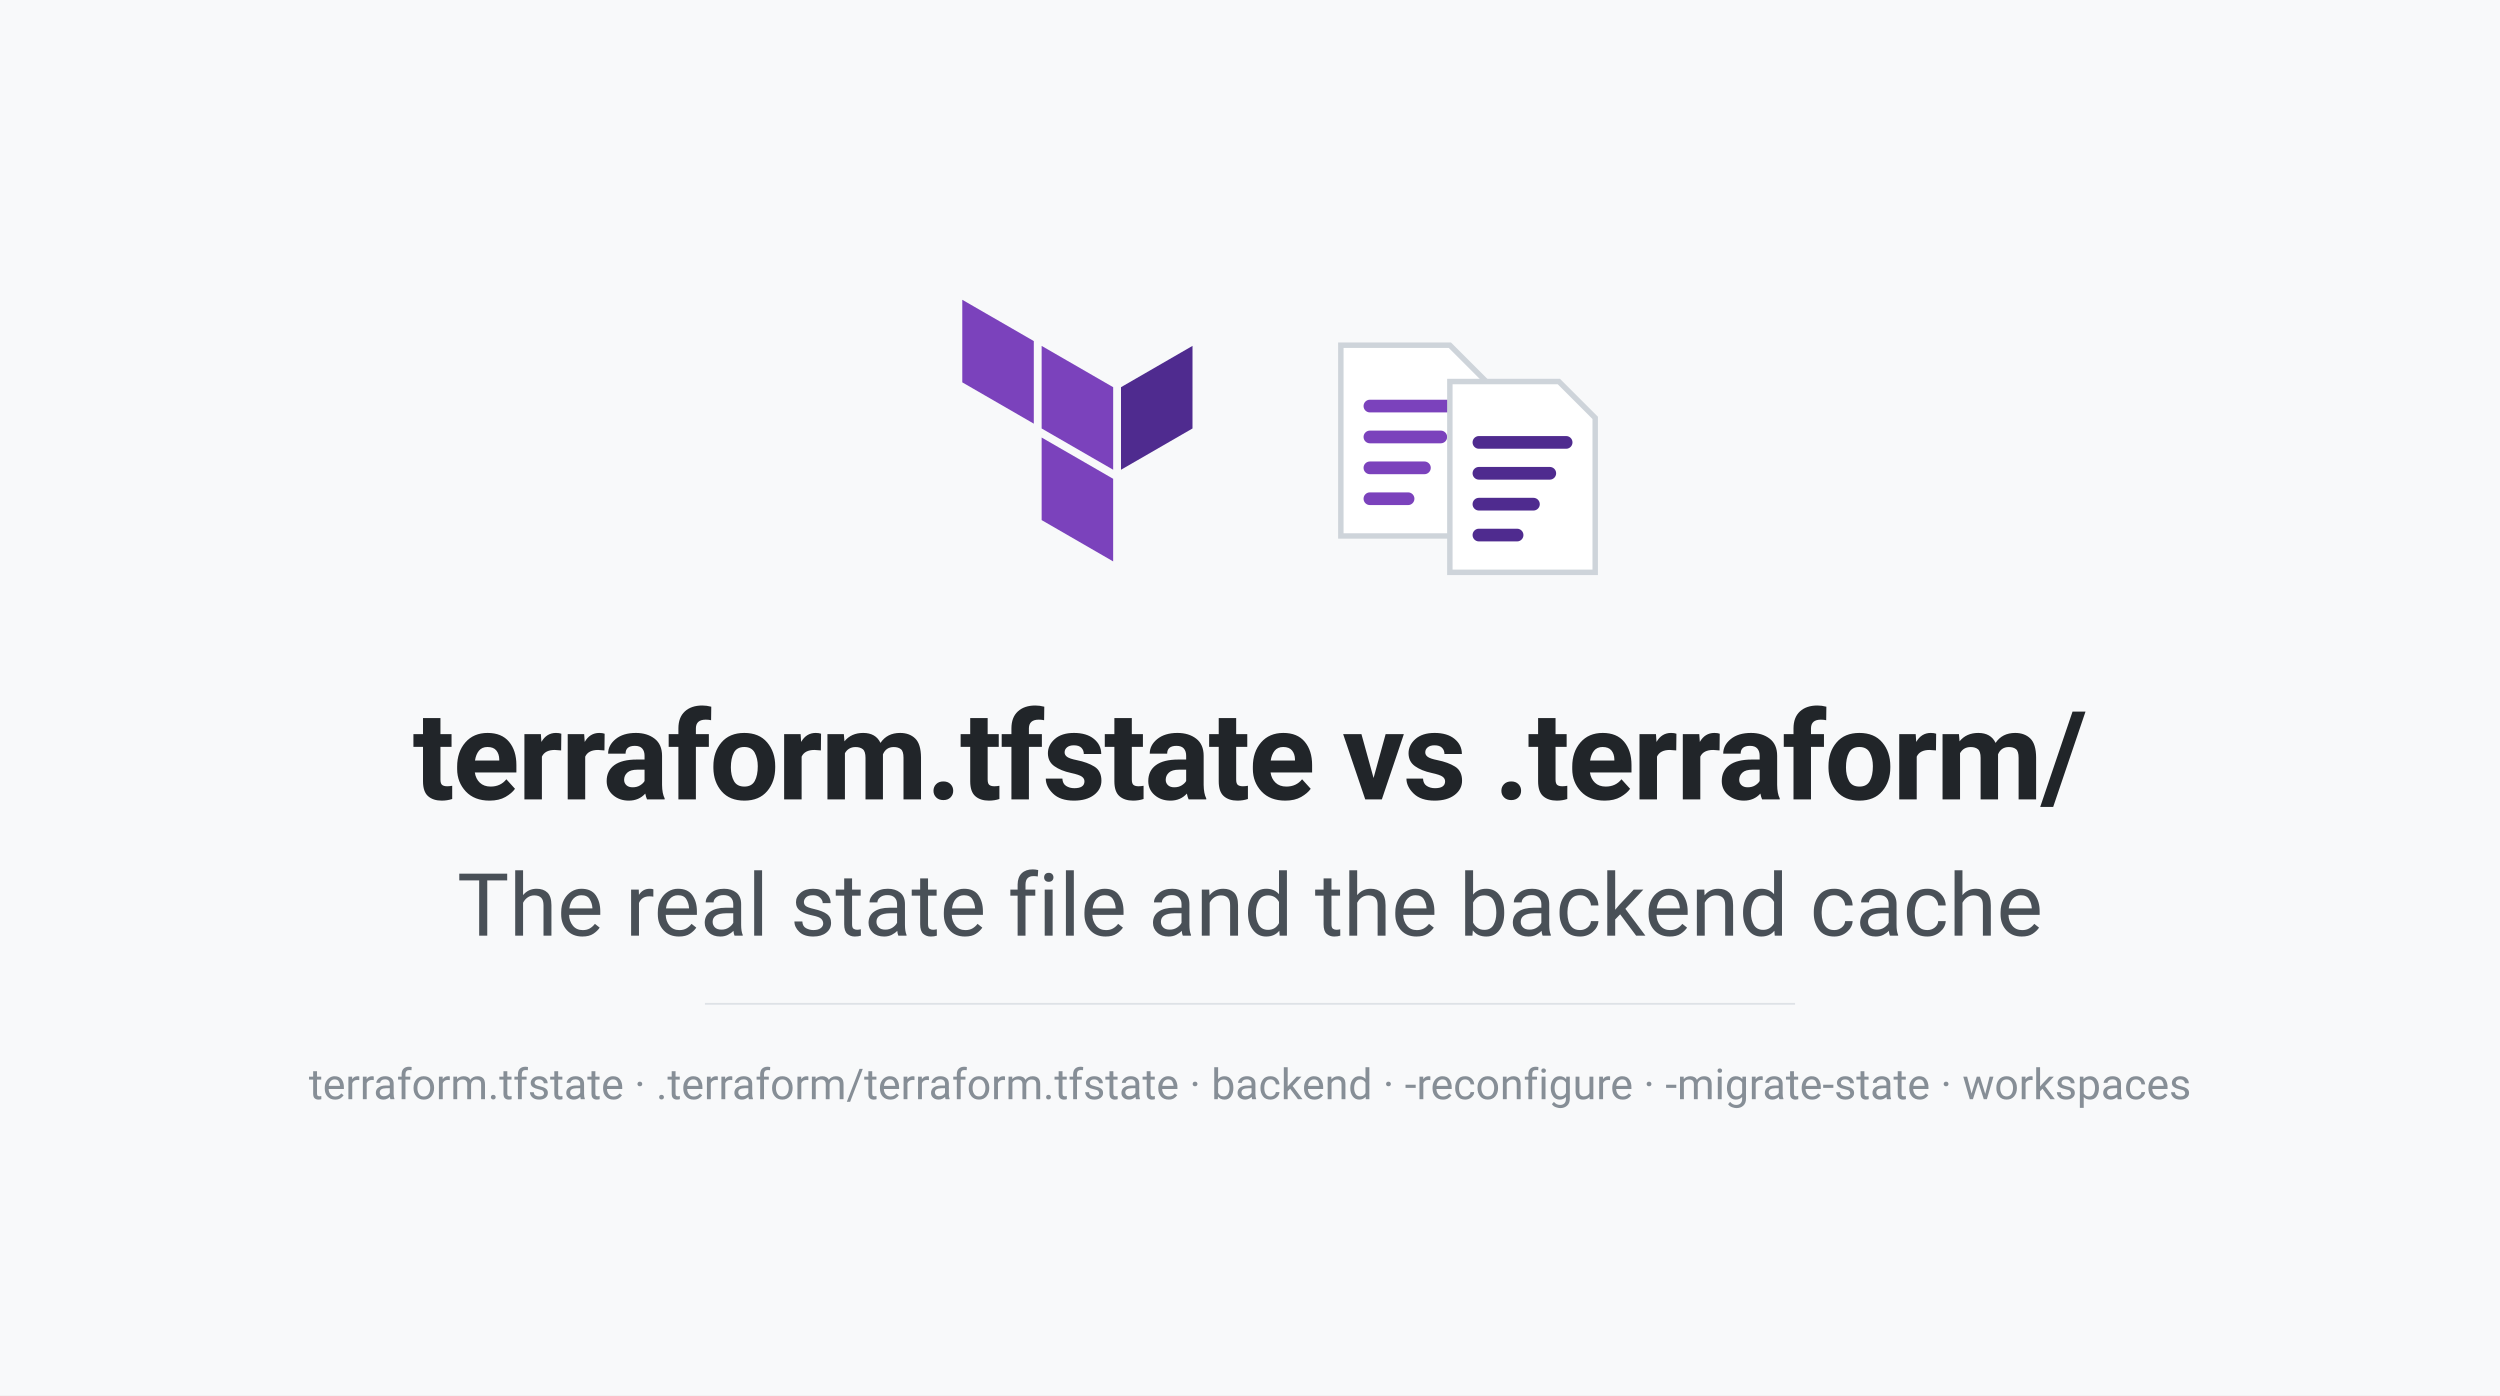
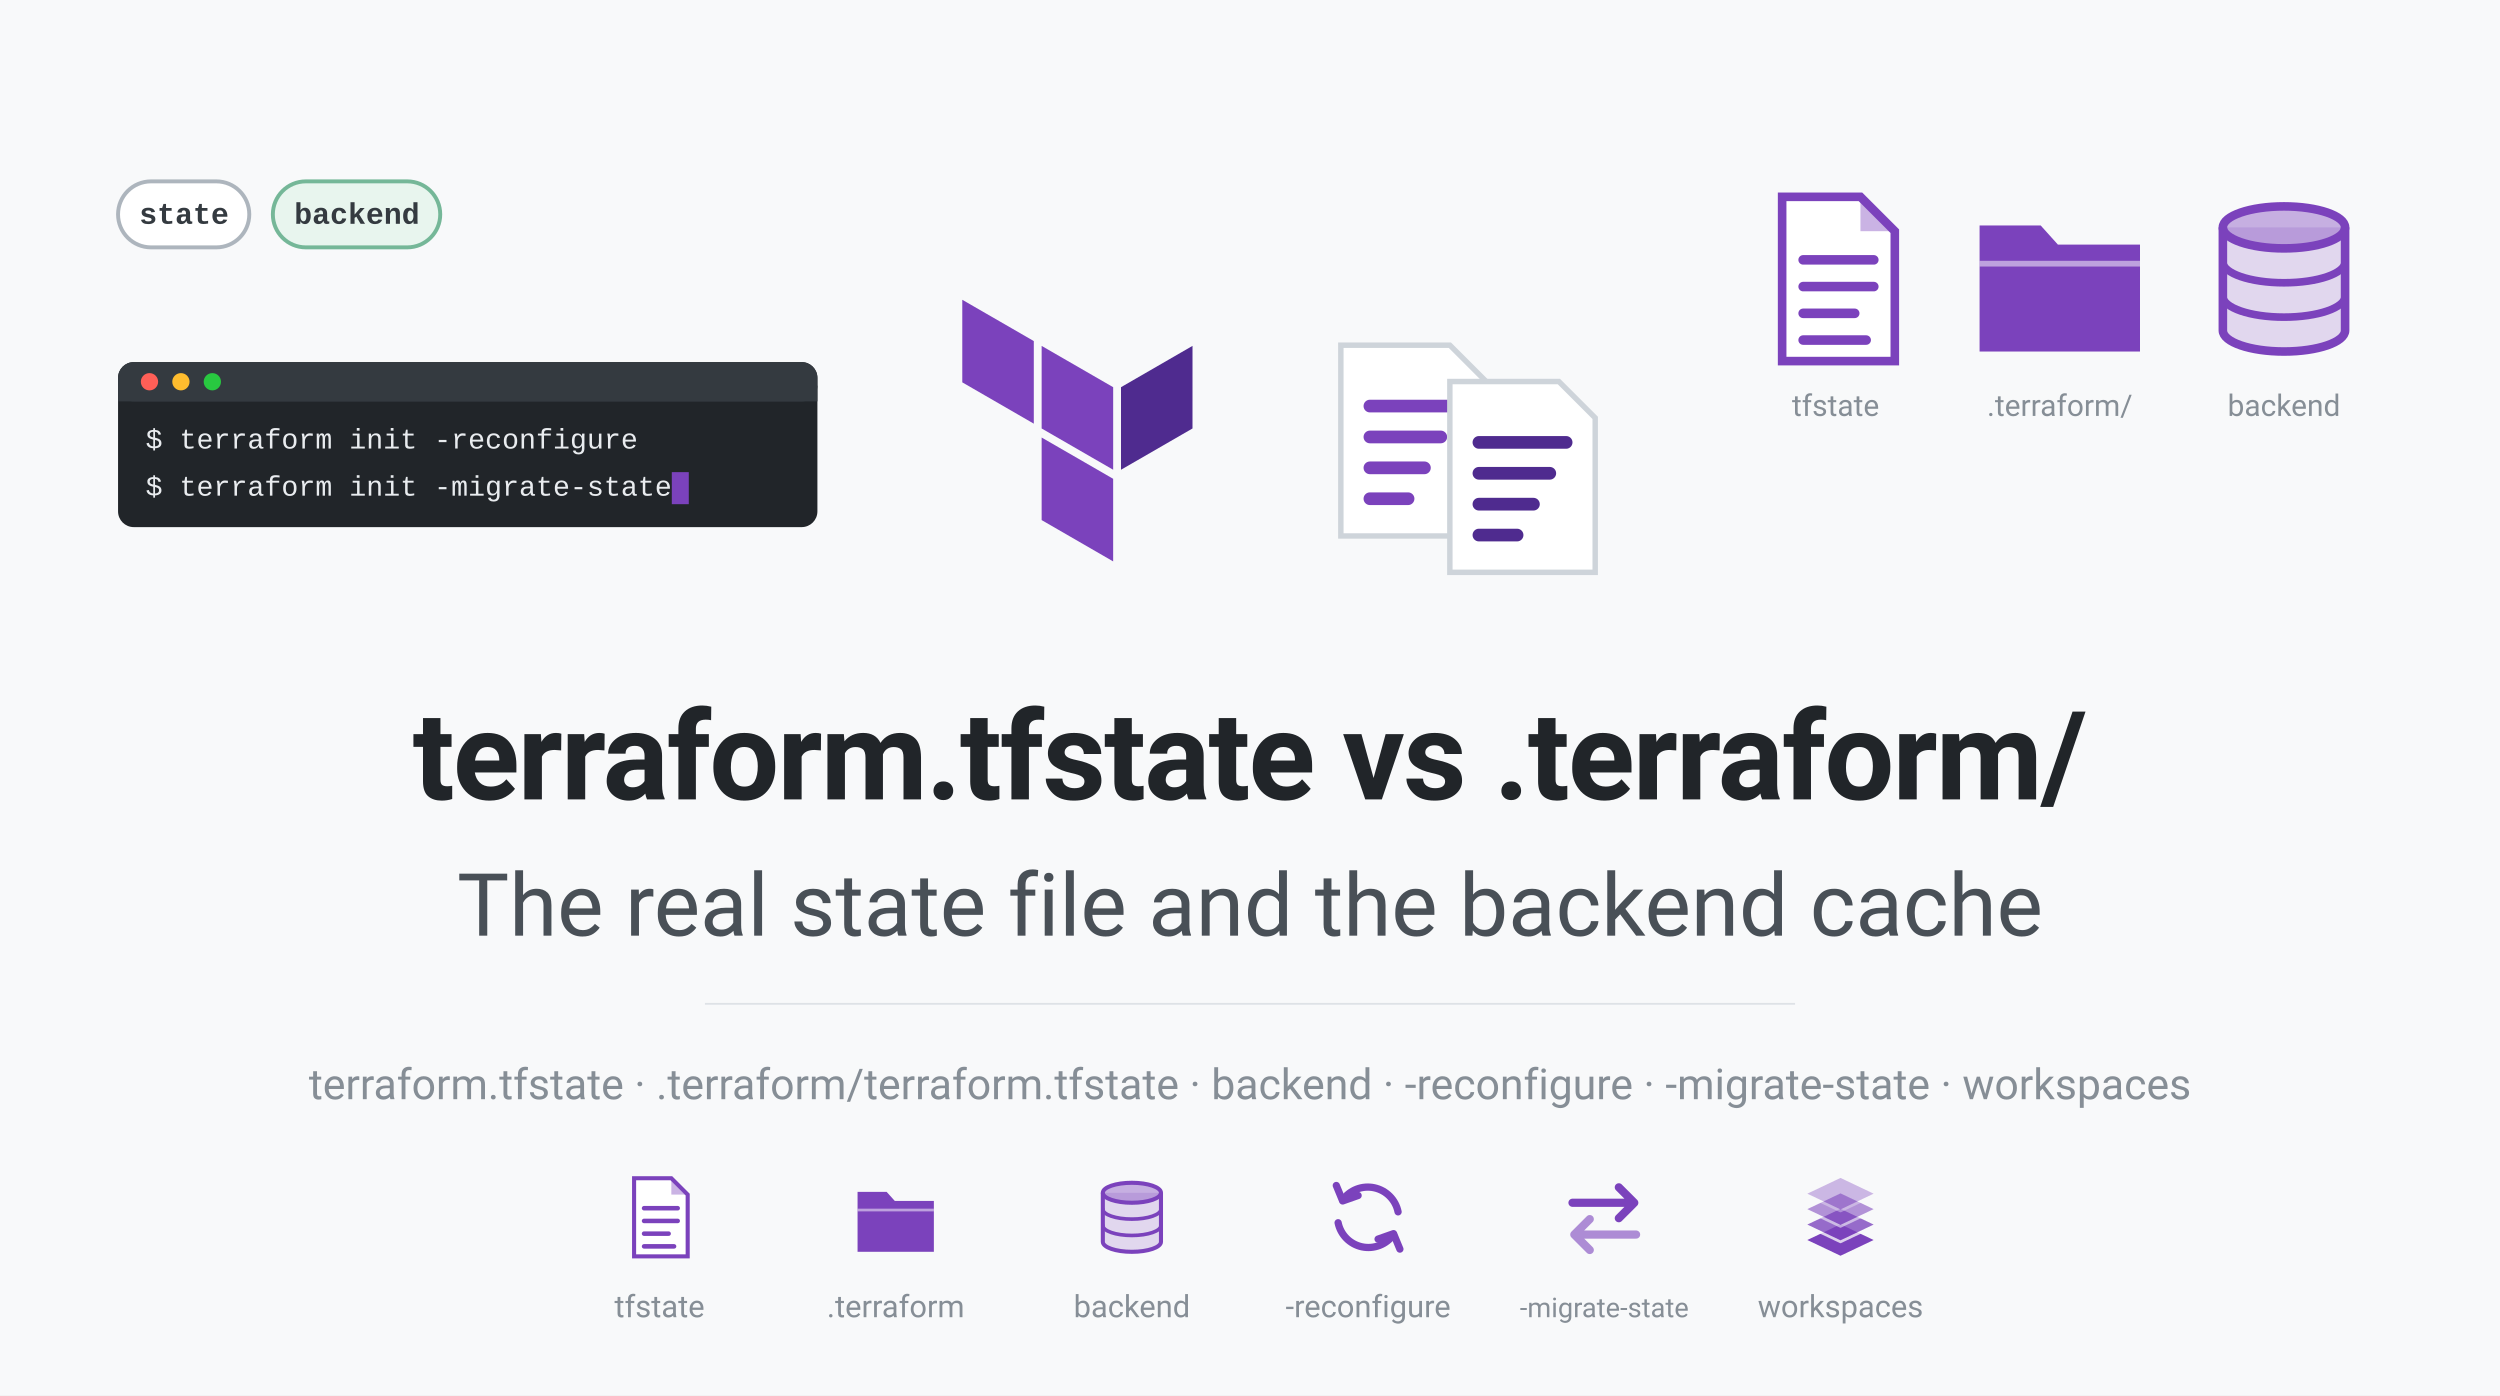
<svg xmlns="http://www.w3.org/2000/svg" width="2752" height="1536" viewBox="0 0 2752 1536" font-family="Roboto, 'Helvetica Neue', Arial, sans-serif" role="img" aria-labelledby="t d">
  <defs>
    <style>
      .bg  { fill: #f8f9fa; }
      .a   { fill: #7b42bc; }
      .a2  { fill: #4f2b8f; }
      .ink { fill: #343a40; }
      .pap { fill: #ffffff; stroke: #ced4da; stroke-width: 6; }
      .ln  { stroke: #adb5bd; stroke-width: 10; stroke-linecap: round; fill: none; }
      .al  { stroke: #7b42bc; stroke-width: 16; stroke-linecap: round; stroke-linejoin: round; fill: none; }
      .wt  { fill: #ffffff; }
      .h   { font-weight: 700; fill: #212529; letter-spacing: -2px; }
      .s   { fill: #495057; }
      .n   { fill: #868e96; }
      .r   { stroke: #dee2e6; stroke-width: 2; }
      @media (prefers-color-scheme: dark) {
        .bg  { fill: #161b22; }
        .ink { fill: #c9d1d9; }
        .pap { fill: #0d1117; stroke: #30363d; }
        .ln  { stroke: #484f58; }
        .h   { fill: #f0f6fc; }
        .s   { fill: #c9d1d9; }
        .n   { fill: #8b949e; }
        .r   { stroke: #30363d; }
      }
    </style>
  </defs>
  <rect class="bg" width="2752" height="1536" />
+   <g id="vignettes">
+     <style>
+   .vf   { fill: #7b42bc; }
+   .vs   { stroke: #7b42bc; fill: none; stroke-linecap: round; stroke-linejoin: round; }
+   .vs2  { stroke: #7b42bc; fill: none; stroke-linecap: round; stroke-linejoin: round; opacity: .6; }
+   .vsw  { stroke: #7b42bc; stroke-width: 9; }
+   .vl   { fill: #7b42bc; fill-opacity: .18; }
+   .vl2  { fill: #7b42bc; fill-opacity: .4; }
+   .vp   { fill: #ffffff; }
+   .vg   { stroke: #ced4da; fill: none; stroke-linecap: round; }
+   .vg2  { fill: #adb5bd; }
+   .vbg  { stroke: #f8f9fa; stroke-width: 6; stroke-linejoin: round; }
+   .vink { fill: #343a40; stroke: #343a40; }
+   .vn   { fill: #868e96; }
+   .var  { stroke: #7b42bc; stroke-width: 7; fill: none; stroke-linecap: round; stroke-linejoin: round; }
+   .vpn  { fill: #ffffff; stroke: #adb5bd; stroke-width: 5; }
+   .vpg  { fill: #e8f5ee; stroke: #75b798; stroke-width: 5; }
+   .vpv  { fill: #f3effc; stroke: #a98eda; stroke-width: 5; }
+   .vterm{ fill: #212529; }
+   .vtbar{ fill: #343a40; }
+   .vtx  { fill: #e9ecef; }
+   .vcur { fill: #7b42bc; }
+   text.vink { stroke: none; }
+   @media (prefers-color-scheme: dark) {
+     .vp   { fill: #0d1117; }
+     .vg   { stroke: #484f58; }
+     .vbg  { stroke: #161b22; }
+     .vink { fill: #c9d1d9; stroke: #c9d1d9; }
+     .vn   { fill: #8b949e; }
+     .vpn  { fill: #0d1117; stroke: #484f58; }
+     .vpg  { fill: #0f2a1d; stroke: #3d8b63; }
+     .vpv  { fill: #231a3a; stroke: #8a6fc7; }
+     .vterm{ fill: #0d1117; stroke: #30363d; stroke-width: 4; }
+     .vtbar{ fill: #21262d; }
+   }
+ </style>
+     <g transform="translate(-17.1,52.6) scale(0.865)">
+       <rect class="vpn" x="170" y="170" width="167" height="84" rx="42" />
+       <text class="vink" x="254" y="224" text-anchor="middle" font-size="38" font-family="Menlo, Consolas, 'Liberation Mono', monospace" font-weight="700">state</text>
+       <rect class="vpg" x="367" y="170" width="213" height="84" rx="42" />
+       <text class="vink" x="474" y="224" text-anchor="middle" font-size="38" font-family="Menlo, Consolas, 'Liberation Mono', monospace" font-weight="700">backend</text>
+       <rect class="vterm" x="170" y="400" width="890" height="210" rx="20" />
+       <rect class="vtbar" x="170" y="400" width="890" height="50" rx="20" />
+       <rect class="vtbar" x="170" y="430" width="890" height="20" />
+       <circle cx="210" cy="425" r="11" fill="#ff5f57" />
+       <circle cx="250" cy="425" r="11" fill="#febc2e" />
+       <circle cx="290" cy="425" r="11" fill="#28c840" />
+       <text class="vtx" x="205" y="510" font-size="36" font-family="Menlo, Consolas, 'Liberation Mono', monospace">$ terraform init -reconfigure</text>
+       <text class="vtx" x="205" y="570" font-size="36" font-family="Menlo, Consolas, 'Liberation Mono', monospace">$ terraform init -migrate-state<tspan class="vcur"> █</tspan>
+       </text>
+     </g>
+     <g transform="translate(274.9,28.3) scale(0.914)">
+       <g transform="translate(1795,190) scale(1.150)">
+         <path class="vp vsw" d="M44,14 H126 L162,50 V186 H44 Z" />
+         <path class="vl2" d="M126,14 V50 H162 Z" />
+         <path class="vs" d="M66,80 H140 M66,108 H140 M66,136 H120 M66,164 H132" stroke-width="10" />
+       </g>
+       <text class="vn" x="1910" y="470" text-anchor="middle" font-size="36">tfstate</text>
+       <g transform="translate(2065,190) scale(1.150)">
+         <path class="vf" d="M16,44 H80 L98,64 H184 V176 H16 Z" />
+         <path d="M16,84 H184" stroke="#fff" stroke-width="6" opacity=".5" />
+       </g>
+       <text class="vn" x="2180" y="470" text-anchor="middle" font-size="36">.terraform/</text>
+       <g transform="translate(2335,190) scale(1.150)">
+         <path class="vl vsw" d="M36,46 V154 A64,22 0 0 0 164,154 V46" />
+         <ellipse class="vl2 vsw" cx="100" cy="46" rx="64" ry="22" />
+         <path class="vs" d="M36,82 A64,22 0 0 0 164,82 M36,118 A64,22 0 0 0 164,118" stroke-width="8" />
+       </g>
+       <text class="vn" x="2450" y="470" text-anchor="middle" font-size="36">backend</text>
+     </g>
+     <g transform="translate(676.0,1290) scale(0.500)">
+       <path class="vp vsw" d="M44,14 H126 L162,50 V186 H44 Z" />
+       <path class="vl2" d="M126,14 V50 H162 Z" />
+       <path class="vs" d="M66,80 H140 M66,108 H140 M66,136 H120 M66,164 H132" stroke-width="10" />
+     </g>
+     <text class="vn" x="726" y="1450" text-anchor="middle" font-size="34">tfstate</text>
+     <g transform="translate(936.0,1290) scale(0.500)">
+       <path class="vf" d="M16,44 H80 L98,64 H184 V176 H16 Z" />
+       <path d="M16,84 H184" stroke="#fff" stroke-width="6" opacity=".5" />
+     </g>
+     <text class="vn" x="986" y="1450" text-anchor="middle" font-size="34">.terraform</text>
+     <g transform="translate(1196.0,1290) scale(0.500)">
+       <path class="vl vsw" d="M36,46 V154 A64,22 0 0 0 164,154 V46" />
+       <ellipse class="vl2 vsw" cx="100" cy="46" rx="64" ry="22" />
+       <path class="vs" d="M36,82 A64,22 0 0 0 164,82 M36,118 A64,22 0 0 0 164,118" stroke-width="8" />
+     </g>
+     <text class="vn" x="1246" y="1450" text-anchor="middle" font-size="34">backend</text>
+     <g transform="translate(1456.0,1290) scale(0.500)">
+       <path class="vs" d="M166,88 A68,68 0 0 0 44,62 M34,112 A68,68 0 0 0 156,138" stroke-width="16" />
+       <path class="vs" d="M30,30 L44,64 L78,52 M170,170 L156,136 L122,148" stroke-width="16" />
+     </g>
+     <text class="vn" x="1506" y="1450" text-anchor="middle" font-size="34">-reconfigure</text>
+     <g transform="translate(1716.0,1290) scale(0.500)">
+       <path class="vs" d="M30,68 H166 M132,34 L166,68 L132,102" stroke-width="18" />
+       <path class="vs2" d="M170,138 H34 M68,104 L34,138 L68,172" stroke-width="18" />
+     </g>
+     <text class="vn" x="1766" y="1450" text-anchor="middle" font-size="30">-migrate-state</text>
+     <g transform="translate(1976.0,1290) scale(0.500)">
+       <path class="vf vbg" d="M20,150 L100,112 L180,150 L100,188 Z" opacity="1" />
+       <path class="vf vbg" d="M20,116 L100,78 L180,116 L100,154 Z" opacity="0.78" />
+       <path class="vf vbg" d="M20,82 L100,44 L180,82 L100,120 Z" opacity="0.56" />
+       <path class="vf vbg" d="M20,48 L100,10 L180,48 L100,86 Z" opacity="0.36" />
+     </g>
+     <text class="vn" x="2026" y="1450" text-anchor="middle" font-size="34">workspaces</text>
+   </g>
  <g transform="translate(1042,330) scale(12)">
    <path class="a" d="M1.44 0v7.575l6.561 3.79V3.787z" />
    <path class="a" d="M8.72 4.23v7.575l6.561 3.787V8.018z" />
    <path class="a" d="M8.72 12.635v7.575L15.28 24v-7.578z" />
    <path class="a2" d="M22.56 4.227l-6.561 3.791v7.574l6.56-3.787z" />
  </g>
  <path class="pap" d="M1476,380 h120 l40,40 v170 h-160 z" />
  <rect class="a" x="1501" y="440" width="110" height="14" rx="7" />
  <rect class="a" x="1501" y="474" width="92" height="14" rx="7" />
  <rect class="a" x="1501" y="508" width="74" height="14" rx="7" />
  <rect class="a" x="1501" y="542" width="56" height="14" rx="7" />
  <path class="pap" d="M1596,420 h120 l40,40 v170 h-160 z" />
  <rect class="a2" x="1621" y="480" width="110" height="14" rx="7" />
  <rect class="a2" x="1621" y="514" width="92" height="14" rx="7" />
  <rect class="a2" x="1621" y="548" width="74" height="14" rx="7" />
  <rect class="a2" x="1621" y="582" width="56" height="14" rx="7" />
  <text class="h" x="1376" y="880" text-anchor="middle" font-size="136">terraform.tfstate vs .terraform/</text>
  <text class="s" x="1376" y="1030" text-anchor="middle" font-size="96">The real state file and the backend cache</text>
  <line class="r" x1="776" y1="1105" x2="1976" y2="1105" />
  <text class="n" x="1376" y="1210" text-anchor="middle" font-size="47">terraform.tfstate · .terraform/terraform.tfstate · backend · -reconfigure · -migrate-state · workspaces</text>
</svg>
